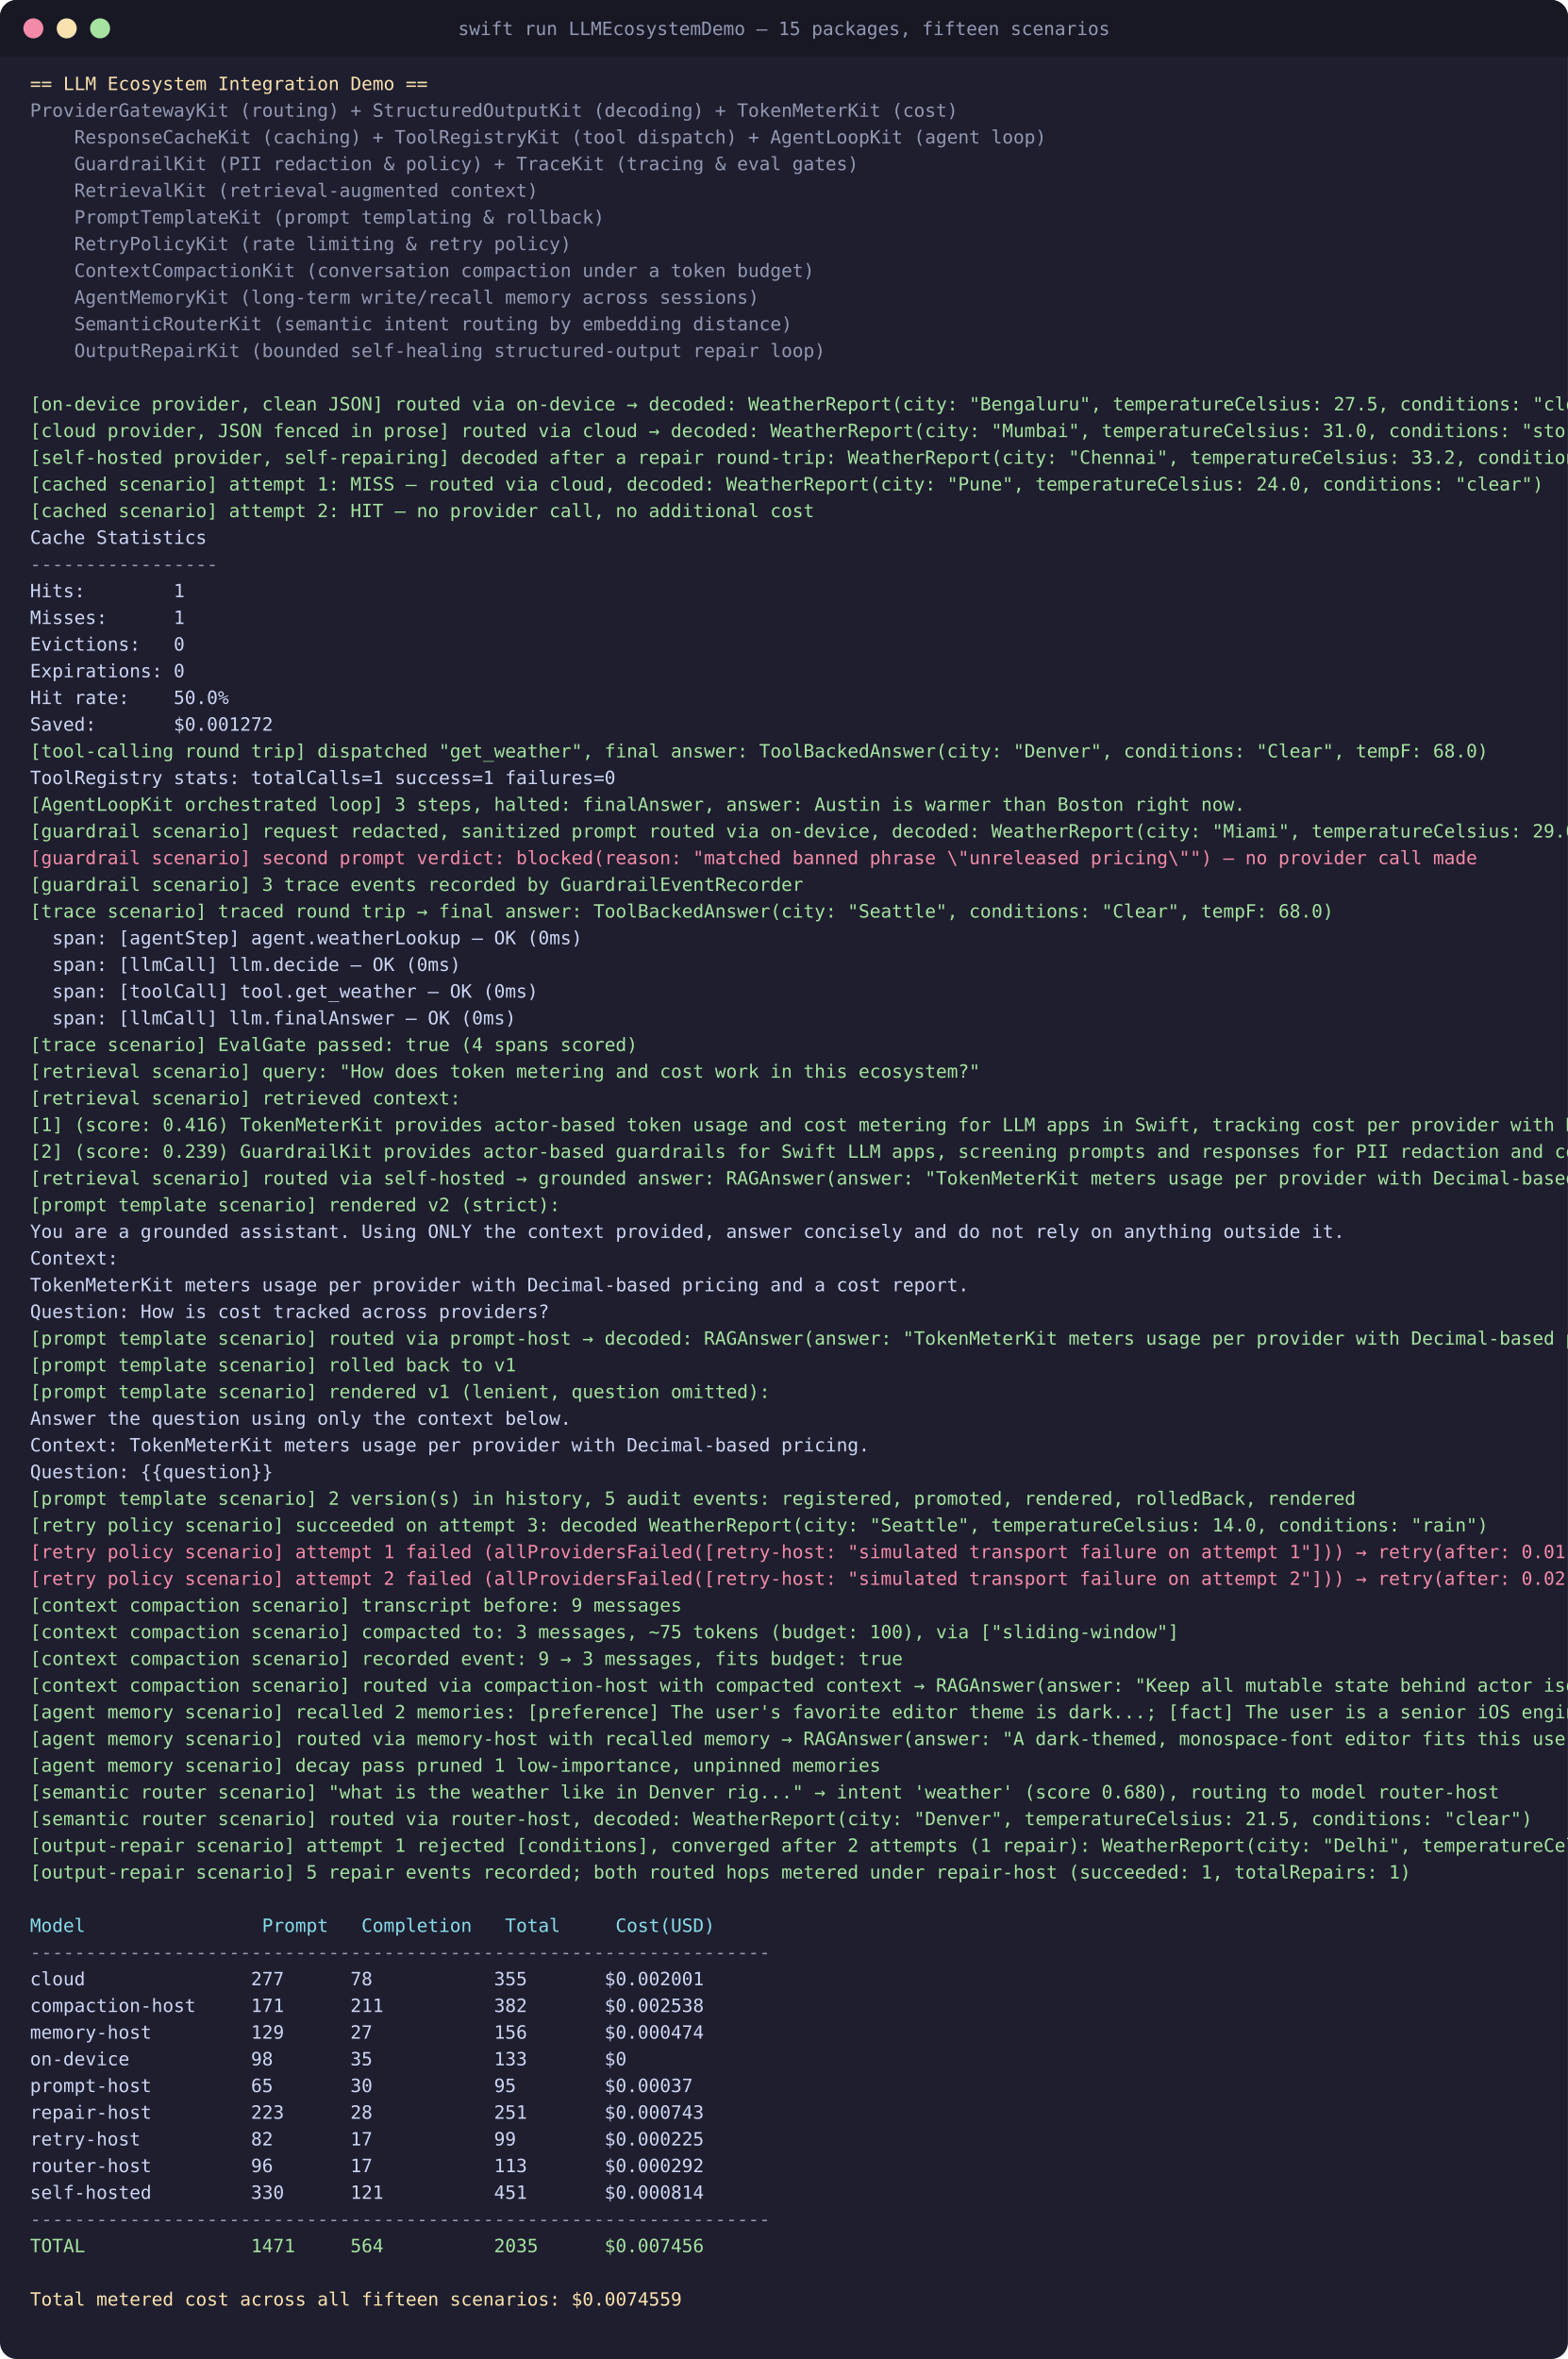
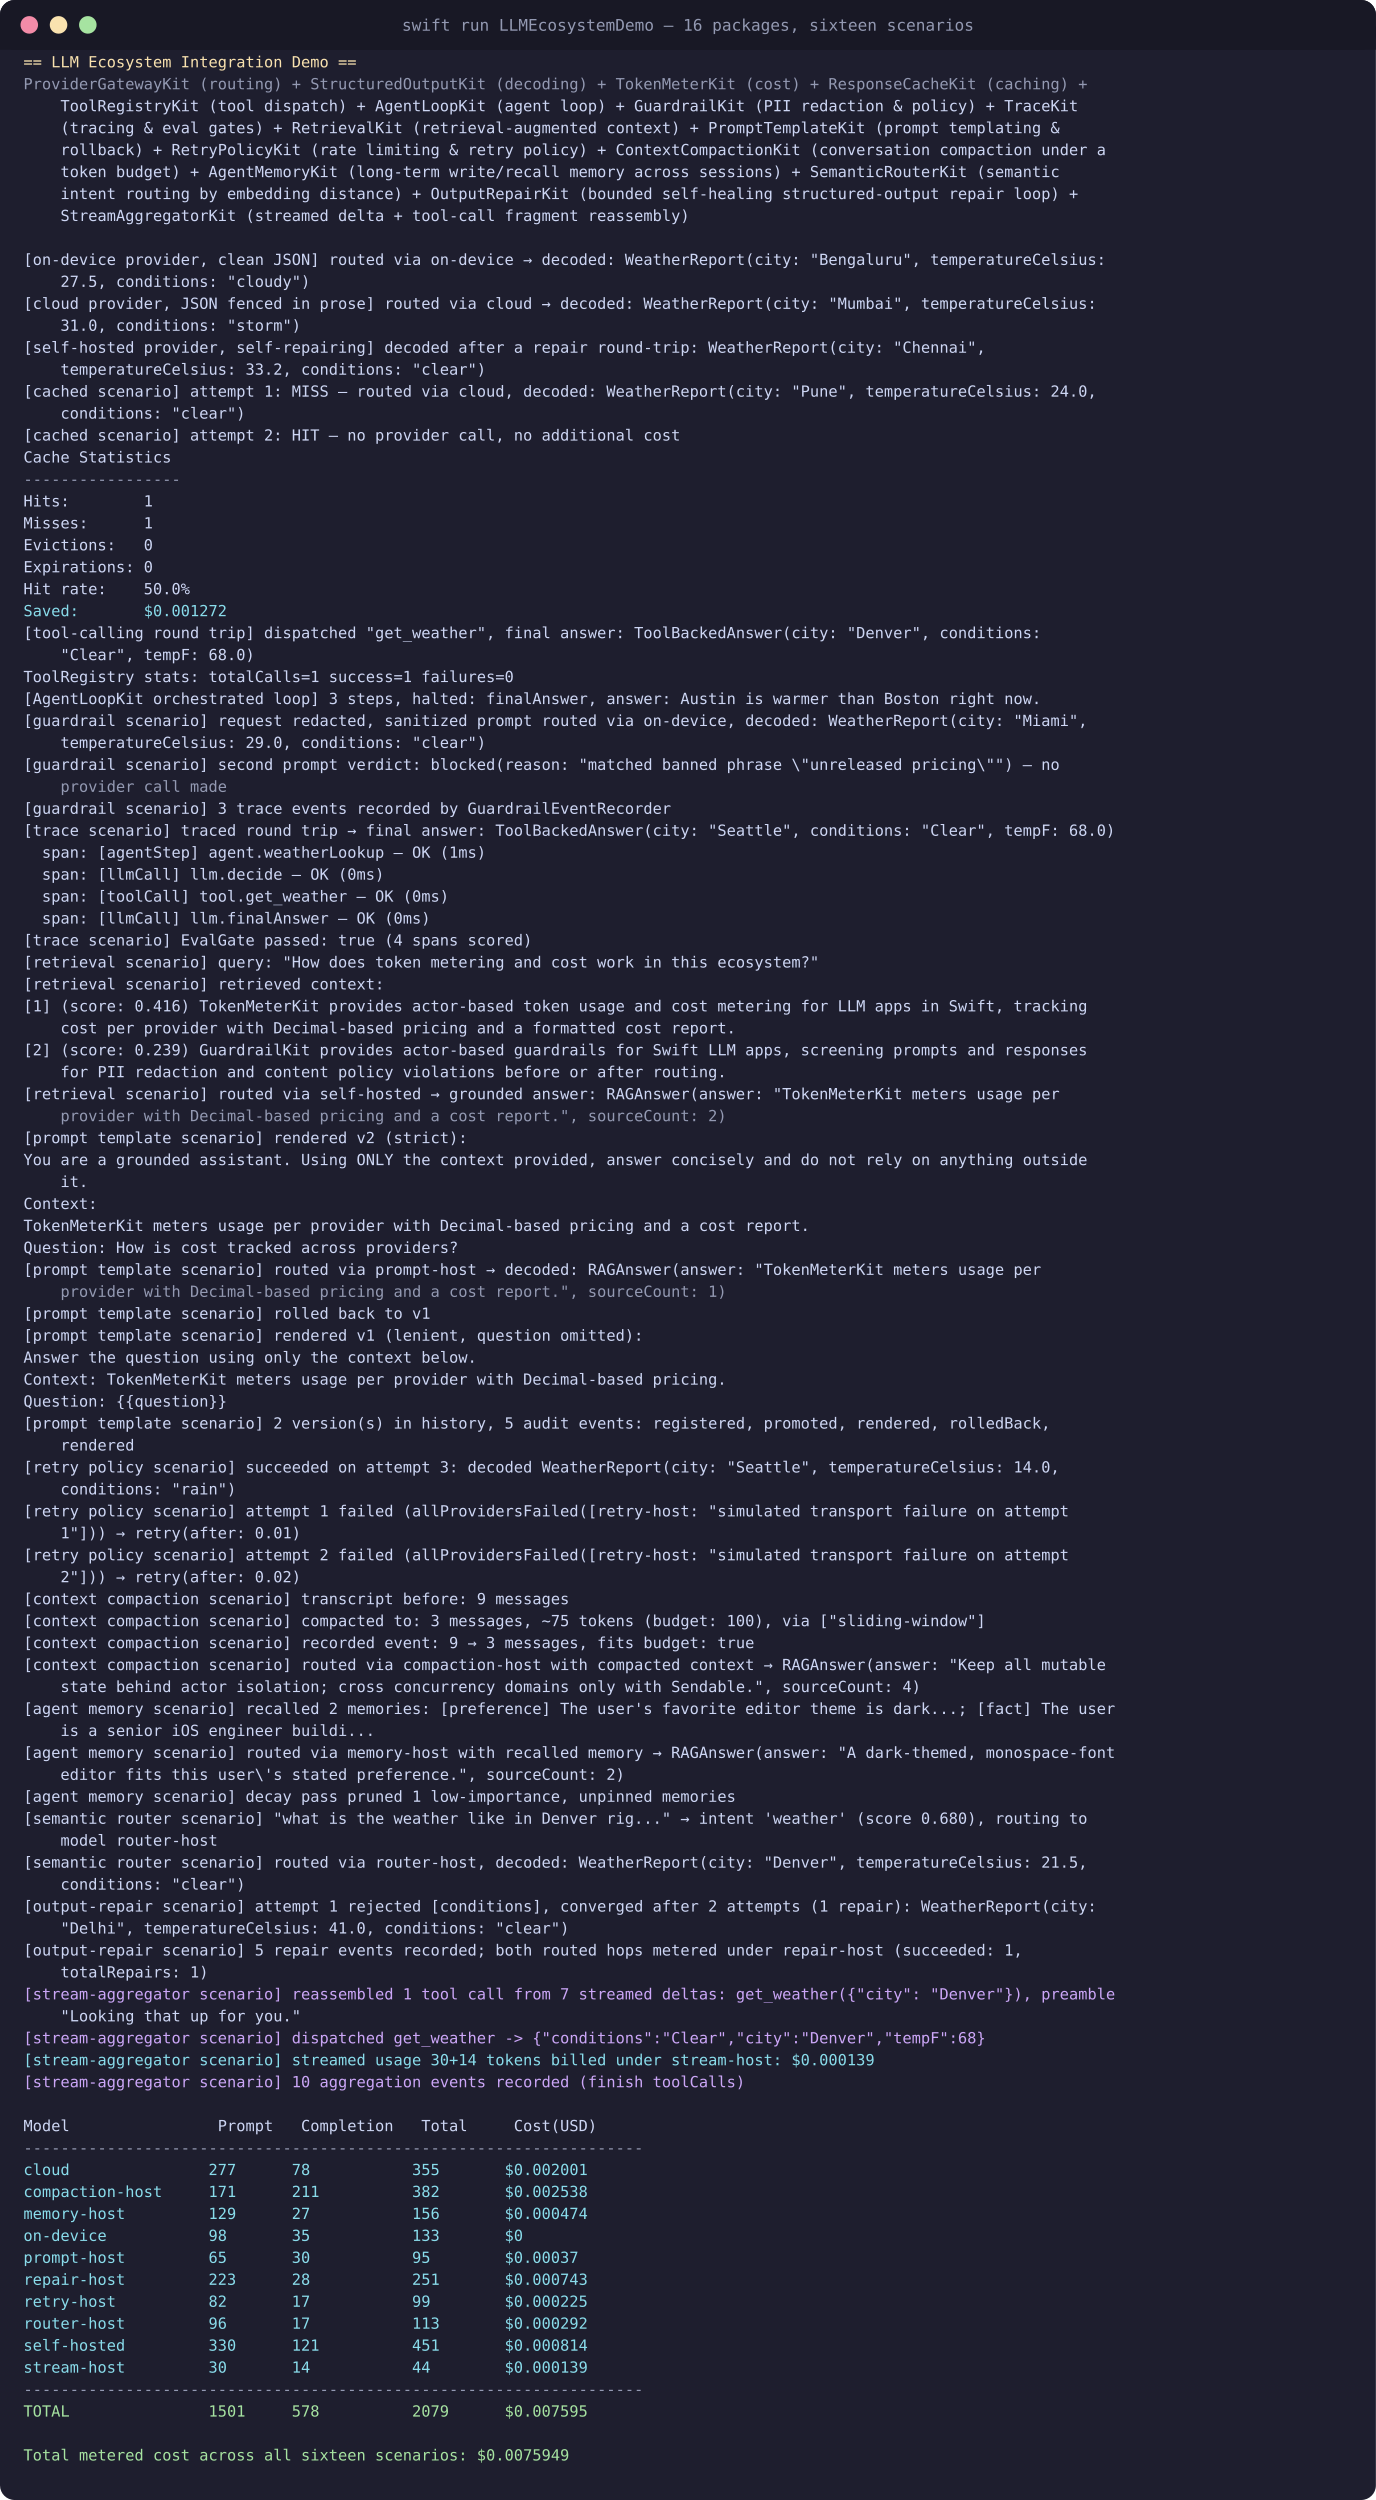
- <svg xmlns="http://www.w3.org/2000/svg" viewBox="0 0 940 1414" width="940" height="1414" font-family="Menlo, Monaco, monospace">
-   <rect width="940" height="1414" rx="10" fill="#1e1e2e" />
+ <svg xmlns="http://www.w3.org/2000/svg" viewBox="0 0 940 1708" width="940" height="1708" font-family="Menlo, Monaco, monospace">
+   <rect width="940" height="1708" rx="10" fill="#1e1e2e" />
  <rect width="940" height="34" rx="10" fill="#181825" />
  <rect y="18" width="940" height="16" fill="#181825" />
  <circle cx="20" cy="17" r="6" fill="#f38ba8" />
  <circle cx="40" cy="17" r="6" fill="#f9e2af" />
  <circle cx="60" cy="17" r="6" fill="#a6e3a1" />
-   <text x="470" y="21" font-size="11" fill="#9399b2" text-anchor="middle">swift run LLMEcosystemDemo — 15 packages, fifteen scenarios</text>
-   <text x="18" y="54" font-size="11" fill="#f9e2af" xml:space="preserve">== LLM Ecosystem Integration Demo ==</text>
-   <text x="18" y="70" font-size="11" fill="#9399b2" xml:space="preserve">ProviderGatewayKit (routing) + StructuredOutputKit (decoding) + TokenMeterKit (cost)</text>
-   <text x="18" y="86" font-size="11" fill="#9399b2" xml:space="preserve">    ResponseCacheKit (caching) + ToolRegistryKit (tool dispatch) + AgentLoopKit (agent loop)</text>
-   <text x="18" y="102" font-size="11" fill="#9399b2" xml:space="preserve">    GuardrailKit (PII redaction &amp; policy) + TraceKit (tracing &amp; eval gates)</text>
-   <text x="18" y="118" font-size="11" fill="#9399b2" xml:space="preserve">    RetrievalKit (retrieval-augmented context)</text>
-   <text x="18" y="134" font-size="11" fill="#9399b2" xml:space="preserve">    PromptTemplateKit (prompt templating &amp; rollback)</text>
-   <text x="18" y="150" font-size="11" fill="#9399b2" xml:space="preserve">    RetryPolicyKit (rate limiting &amp; retry policy)</text>
-   <text x="18" y="166" font-size="11" fill="#9399b2" xml:space="preserve">    ContextCompactionKit (conversation compaction under a token budget)</text>
-   <text x="18" y="182" font-size="11" fill="#9399b2" xml:space="preserve">    AgentMemoryKit (long-term write/recall memory across sessions)</text>
-   <text x="18" y="198" font-size="11" fill="#9399b2" xml:space="preserve">    SemanticRouterKit (semantic intent routing by embedding distance)</text>
-   <text x="18" y="214" font-size="11" fill="#9399b2" xml:space="preserve">    OutputRepairKit (bounded self-healing structured-output repair loop)</text>
-   <text x="18" y="246" font-size="11" fill="#a6e3a1" xml:space="preserve">[on-device provider, clean JSON] routed via on-device → decoded: WeatherReport(city: "Bengaluru", temperatureCelsius: 27.5, conditions: "cloudy")</text>
-   <text x="18" y="262" font-size="11" fill="#a6e3a1" xml:space="preserve">[cloud provider, JSON fenced in prose] routed via cloud → decoded: WeatherReport(city: "Mumbai", temperatureCelsius: 31.0, conditions: "storm")</text>
-   <text x="18" y="278" font-size="11" fill="#a6e3a1" xml:space="preserve">[self-hosted provider, self-repairing] decoded after a repair round-trip: WeatherReport(city: "Chennai", temperatureCelsius: 33.2, conditions: "clear")</text>
-   <text x="18" y="294" font-size="11" fill="#a6e3a1" xml:space="preserve">[cached scenario] attempt 1: MISS — routed via cloud, decoded: WeatherReport(city: "Pune", temperatureCelsius: 24.0, conditions: "clear")</text>
-   <text x="18" y="310" font-size="11" fill="#a6e3a1" xml:space="preserve">[cached scenario] attempt 2: HIT — no provider call, no additional cost</text>
-   <text x="18" y="326" font-size="11" fill="#cdd6f4" xml:space="preserve">Cache Statistics</text>
-   <text x="18" y="342" font-size="11" fill="#9399b2" xml:space="preserve">-----------------</text>
-   <text x="18" y="358" font-size="11" fill="#cdd6f4" xml:space="preserve">Hits:        1</text>
-   <text x="18" y="374" font-size="11" fill="#cdd6f4" xml:space="preserve">Misses:      1</text>
-   <text x="18" y="390" font-size="11" fill="#cdd6f4" xml:space="preserve">Evictions:   0</text>
-   <text x="18" y="406" font-size="11" fill="#cdd6f4" xml:space="preserve">Expirations: 0</text>
-   <text x="18" y="422" font-size="11" fill="#cdd6f4" xml:space="preserve">Hit rate:    50.0%</text>
-   <text x="18" y="438" font-size="11" fill="#cdd6f4" xml:space="preserve">Saved:       $0.001272</text>
-   <text x="18" y="454" font-size="11" fill="#a6e3a1" xml:space="preserve">[tool-calling round trip] dispatched "get_weather", final answer: ToolBackedAnswer(city: "Denver", conditions: "Clear", tempF: 68.0)</text>
-   <text x="18" y="470" font-size="11" fill="#cdd6f4" xml:space="preserve">ToolRegistry stats: totalCalls=1 success=1 failures=0</text>
-   <text x="18" y="486" font-size="11" fill="#a6e3a1" xml:space="preserve">[AgentLoopKit orchestrated loop] 3 steps, halted: finalAnswer, answer: Austin is warmer than Boston right now.</text>
-   <text x="18" y="502" font-size="11" fill="#a6e3a1" xml:space="preserve">[guardrail scenario] request redacted, sanitized prompt routed via on-device, decoded: WeatherReport(city: "Miami", temperatureCelsius: 29.0, conditions: "clear")</text>
-   <text x="18" y="518" font-size="11" fill="#f38ba8" xml:space="preserve">[guardrail scenario] second prompt verdict: blocked(reason: "matched banned phrase \"unreleased pricing\"") — no provider call made</text>
-   <text x="18" y="534" font-size="11" fill="#a6e3a1" xml:space="preserve">[guardrail scenario] 3 trace events recorded by GuardrailEventRecorder</text>
-   <text x="18" y="550" font-size="11" fill="#a6e3a1" xml:space="preserve">[trace scenario] traced round trip → final answer: ToolBackedAnswer(city: "Seattle", conditions: "Clear", tempF: 68.0)</text>
-   <text x="18" y="566" font-size="11" fill="#cdd6f4" xml:space="preserve">  span: [agentStep] agent.weatherLookup — OK (0ms)</text>
-   <text x="18" y="582" font-size="11" fill="#cdd6f4" xml:space="preserve">  span: [llmCall] llm.decide — OK (0ms)</text>
-   <text x="18" y="598" font-size="11" fill="#cdd6f4" xml:space="preserve">  span: [toolCall] tool.get_weather — OK (0ms)</text>
-   <text x="18" y="614" font-size="11" fill="#cdd6f4" xml:space="preserve">  span: [llmCall] llm.finalAnswer — OK (0ms)</text>
-   <text x="18" y="630" font-size="11" fill="#a6e3a1" xml:space="preserve">[trace scenario] EvalGate passed: true (4 spans scored)</text>
-   <text x="18" y="646" font-size="11" fill="#a6e3a1" xml:space="preserve">[retrieval scenario] query: "How does token metering and cost work in this ecosystem?"</text>
-   <text x="18" y="662" font-size="11" fill="#a6e3a1" xml:space="preserve">[retrieval scenario] retrieved context:</text>
-   <text x="18" y="678" font-size="11" fill="#a6e3a1" xml:space="preserve">[1] (score: 0.416) TokenMeterKit provides actor-based token usage and cost metering for LLM apps in Swift, tracking cost per provider with Decimal-based pricing and a formatted cost report.</text>
-   <text x="18" y="694" font-size="11" fill="#a6e3a1" xml:space="preserve">[2] (score: 0.239) GuardrailKit provides actor-based guardrails for Swift LLM apps, screening prompts and responses for PII redaction and content policy violations before or after routing.</text>
-   <text x="18" y="710" font-size="11" fill="#a6e3a1" xml:space="preserve">[retrieval scenario] routed via self-hosted → grounded answer: RAGAnswer(answer: "TokenMeterKit meters usage per provider with Decimal-based pricing and a cost report.", sourceCount: 2)</text>
-   <text x="18" y="726" font-size="11" fill="#a6e3a1" xml:space="preserve">[prompt template scenario] rendered v2 (strict):</text>
-   <text x="18" y="742" font-size="11" fill="#cdd6f4" xml:space="preserve">You are a grounded assistant. Using ONLY the context provided, answer concisely and do not rely on anything outside it.</text>
-   <text x="18" y="758" font-size="11" fill="#cdd6f4" xml:space="preserve">Context:</text>
-   <text x="18" y="774" font-size="11" fill="#cdd6f4" xml:space="preserve">TokenMeterKit meters usage per provider with Decimal-based pricing and a cost report.</text>
-   <text x="18" y="790" font-size="11" fill="#cdd6f4" xml:space="preserve">Question: How is cost tracked across providers?</text>
-   <text x="18" y="806" font-size="11" fill="#a6e3a1" xml:space="preserve">[prompt template scenario] routed via prompt-host → decoded: RAGAnswer(answer: "TokenMeterKit meters usage per provider with Decimal-based pricing and a cost report.", sourceCount: 1)</text>
-   <text x="18" y="822" font-size="11" fill="#a6e3a1" xml:space="preserve">[prompt template scenario] rolled back to v1</text>
-   <text x="18" y="838" font-size="11" fill="#a6e3a1" xml:space="preserve">[prompt template scenario] rendered v1 (lenient, question omitted):</text>
-   <text x="18" y="854" font-size="11" fill="#cdd6f4" xml:space="preserve">Answer the question using only the context below.</text>
-   <text x="18" y="870" font-size="11" fill="#cdd6f4" xml:space="preserve">Context: TokenMeterKit meters usage per provider with Decimal-based pricing.</text>
-   <text x="18" y="886" font-size="11" fill="#cdd6f4" xml:space="preserve">Question: {{question}}</text>
-   <text x="18" y="902" font-size="11" fill="#a6e3a1" xml:space="preserve">[prompt template scenario] 2 version(s) in history, 5 audit events: registered, promoted, rendered, rolledBack, rendered</text>
-   <text x="18" y="918" font-size="11" fill="#a6e3a1" xml:space="preserve">[retry policy scenario] succeeded on attempt 3: decoded WeatherReport(city: "Seattle", temperatureCelsius: 14.0, conditions: "rain")</text>
-   <text x="18" y="934" font-size="11" fill="#f38ba8" xml:space="preserve">[retry policy scenario] attempt 1 failed (allProvidersFailed([retry-host: "simulated transport failure on attempt 1"])) → retry(after: 0.01)</text>
-   <text x="18" y="950" font-size="11" fill="#f38ba8" xml:space="preserve">[retry policy scenario] attempt 2 failed (allProvidersFailed([retry-host: "simulated transport failure on attempt 2"])) → retry(after: 0.02)</text>
-   <text x="18" y="966" font-size="11" fill="#a6e3a1" xml:space="preserve">[context compaction scenario] transcript before: 9 messages</text>
-   <text x="18" y="982" font-size="11" fill="#a6e3a1" xml:space="preserve">[context compaction scenario] compacted to: 3 messages, ~75 tokens (budget: 100), via ["sliding-window"]</text>
-   <text x="18" y="998" font-size="11" fill="#a6e3a1" xml:space="preserve">[context compaction scenario] recorded event: 9 → 3 messages, fits budget: true</text>
-   <text x="18" y="1014" font-size="11" fill="#a6e3a1" xml:space="preserve">[context compaction scenario] routed via compaction-host with compacted context → RAGAnswer(answer: "Keep all mutable state behind actor isolation; cross concurrency domains only with Sendable.", sourceCount: 4)</text>
-   <text x="18" y="1030" font-size="11" fill="#a6e3a1" xml:space="preserve">[agent memory scenario] recalled 2 memories: [preference] The user's favorite editor theme is dark...; [fact] The user is a senior iOS engineer buildi...</text>
-   <text x="18" y="1046" font-size="11" fill="#a6e3a1" xml:space="preserve">[agent memory scenario] routed via memory-host with recalled memory → RAGAnswer(answer: "A dark-themed, monospace-font editor fits this user\'s stated preference.", sourceCount: 2)</text>
-   <text x="18" y="1062" font-size="11" fill="#a6e3a1" xml:space="preserve">[agent memory scenario] decay pass pruned 1 low-importance, unpinned memories</text>
-   <text x="18" y="1078" font-size="11" fill="#a6e3a1" xml:space="preserve">[semantic router scenario] "what is the weather like in Denver rig..." → intent 'weather' (score 0.680), routing to model router-host</text>
-   <text x="18" y="1094" font-size="11" fill="#a6e3a1" xml:space="preserve">[semantic router scenario] routed via router-host, decoded: WeatherReport(city: "Denver", temperatureCelsius: 21.5, conditions: "clear")</text>
-   <text x="18" y="1110" font-size="11" fill="#a6e3a1" xml:space="preserve">[output-repair scenario] attempt 1 rejected [conditions], converged after 2 attempts (1 repair): WeatherReport(city: "Delhi", temperatureCelsius: 41.0, conditions: "clear")</text>
-   <text x="18" y="1126" font-size="11" fill="#a6e3a1" xml:space="preserve">[output-repair scenario] 5 repair events recorded; both routed hops metered under repair-host (succeeded: 1, totalRepairs: 1)</text>
-   <text x="18" y="1142" font-size="11" fill="#cdd6f4" xml:space="preserve" />
-   <text x="18" y="1158" font-size="11" fill="#89dceb" xml:space="preserve">Model                Prompt   Completion   Total     Cost(USD)</text>
-   <text x="18" y="1174" font-size="11" fill="#9399b2" xml:space="preserve">-------------------------------------------------------------------</text>
-   <text x="18" y="1190" font-size="11" fill="#cdd6f4" xml:space="preserve">cloud               277      78           355       $0.002001</text>
-   <text x="18" y="1206" font-size="11" fill="#cdd6f4" xml:space="preserve">compaction-host     171      211          382       $0.002538</text>
-   <text x="18" y="1222" font-size="11" fill="#cdd6f4" xml:space="preserve">memory-host         129      27           156       $0.000474</text>
-   <text x="18" y="1238" font-size="11" fill="#cdd6f4" xml:space="preserve">on-device           98       35           133       $0</text>
-   <text x="18" y="1254" font-size="11" fill="#cdd6f4" xml:space="preserve">prompt-host         65       30           95        $0.00037</text>
-   <text x="18" y="1270" font-size="11" fill="#cdd6f4" xml:space="preserve">repair-host         223      28           251       $0.000743</text>
-   <text x="18" y="1286" font-size="11" fill="#cdd6f4" xml:space="preserve">retry-host          82       17           99        $0.000225</text>
-   <text x="18" y="1302" font-size="11" fill="#cdd6f4" xml:space="preserve">router-host         96       17           113       $0.000292</text>
-   <text x="18" y="1318" font-size="11" fill="#cdd6f4" xml:space="preserve">self-hosted         330      121          451       $0.000814</text>
-   <text x="18" y="1334" font-size="11" fill="#9399b2" xml:space="preserve">-------------------------------------------------------------------</text>
-   <text x="18" y="1350" font-size="11" fill="#a6e3a1" xml:space="preserve">TOTAL               1471     564          2035      $0.007456</text>
-   <text x="18" y="1366" font-size="11" fill="#cdd6f4" xml:space="preserve" />
-   <text x="18" y="1382" font-size="11" fill="#f9e2af" xml:space="preserve">Total metered cost across all fifteen scenarios: $0.0074559</text>
+   <text x="470" y="21" font-size="11" fill="#9399b2" text-anchor="middle">swift run LLMEcosystemDemo — 16 packages, sixteen scenarios</text>
+   <text x="16" y="46" font-size="10.5" fill="#f9e2af" xml:space="preserve">== LLM Ecosystem Integration Demo ==</text>
+   <text x="16" y="61" font-size="10.5" fill="#9399b2" xml:space="preserve">ProviderGatewayKit (routing) + StructuredOutputKit (decoding) + TokenMeterKit (cost) + ResponseCacheKit (caching) +</text>
+   <text x="16" y="76" font-size="10.5" fill="#cdd6f4" xml:space="preserve">    ToolRegistryKit (tool dispatch) + AgentLoopKit (agent loop) + GuardrailKit (PII redaction &amp; policy) + TraceKit</text>
+   <text x="16" y="91" font-size="10.5" fill="#cdd6f4" xml:space="preserve">    (tracing &amp; eval gates) + RetrievalKit (retrieval-augmented context) + PromptTemplateKit (prompt templating &amp;</text>
+   <text x="16" y="106" font-size="10.5" fill="#cdd6f4" xml:space="preserve">    rollback) + RetryPolicyKit (rate limiting &amp; retry policy) + ContextCompactionKit (conversation compaction under a</text>
+   <text x="16" y="121" font-size="10.5" fill="#cdd6f4" xml:space="preserve">    token budget) + AgentMemoryKit (long-term write/recall memory across sessions) + SemanticRouterKit (semantic</text>
+   <text x="16" y="136" font-size="10.5" fill="#cdd6f4" xml:space="preserve">    intent routing by embedding distance) + OutputRepairKit (bounded self-healing structured-output repair loop) +</text>
+   <text x="16" y="151" font-size="10.5" fill="#cdd6f4" xml:space="preserve">    StreamAggregatorKit (streamed delta + tool-call fragment reassembly)</text>
+   <text x="16" y="181" font-size="10.5" fill="#cdd6f4" xml:space="preserve">[on-device provider, clean JSON] routed via on-device → decoded: WeatherReport(city: "Bengaluru", temperatureCelsius:</text>
+   <text x="16" y="196" font-size="10.5" fill="#cdd6f4" xml:space="preserve">    27.5, conditions: "cloudy")</text>
+   <text x="16" y="211" font-size="10.5" fill="#cdd6f4" xml:space="preserve">[cloud provider, JSON fenced in prose] routed via cloud → decoded: WeatherReport(city: "Mumbai", temperatureCelsius:</text>
+   <text x="16" y="226" font-size="10.5" fill="#cdd6f4" xml:space="preserve">    31.0, conditions: "storm")</text>
+   <text x="16" y="241" font-size="10.5" fill="#cdd6f4" xml:space="preserve">[self-hosted provider, self-repairing] decoded after a repair round-trip: WeatherReport(city: "Chennai",</text>
+   <text x="16" y="256" font-size="10.5" fill="#cdd6f4" xml:space="preserve">    temperatureCelsius: 33.2, conditions: "clear")</text>
+   <text x="16" y="271" font-size="10.5" fill="#cdd6f4" xml:space="preserve">[cached scenario] attempt 1: MISS — routed via cloud, decoded: WeatherReport(city: "Pune", temperatureCelsius: 24.0,</text>
+   <text x="16" y="286" font-size="10.5" fill="#cdd6f4" xml:space="preserve">    conditions: "clear")</text>
+   <text x="16" y="301" font-size="10.5" fill="#cdd6f4" xml:space="preserve">[cached scenario] attempt 2: HIT — no provider call, no additional cost</text>
+   <text x="16" y="316" font-size="10.5" fill="#cdd6f4" xml:space="preserve">Cache Statistics</text>
+   <text x="16" y="331" font-size="10.5" fill="#9399b2" xml:space="preserve">-----------------</text>
+   <text x="16" y="346" font-size="10.5" fill="#cdd6f4" xml:space="preserve">Hits:        1</text>
+   <text x="16" y="361" font-size="10.5" fill="#cdd6f4" xml:space="preserve">Misses:      1</text>
+   <text x="16" y="376" font-size="10.5" fill="#cdd6f4" xml:space="preserve">Evictions:   0</text>
+   <text x="16" y="391" font-size="10.5" fill="#cdd6f4" xml:space="preserve">Expirations: 0</text>
+   <text x="16" y="406" font-size="10.5" fill="#cdd6f4" xml:space="preserve">Hit rate:    50.0%</text>
+   <text x="16" y="421" font-size="10.5" fill="#89dceb" xml:space="preserve">Saved:       $0.001272</text>
+   <text x="16" y="436" font-size="10.5" fill="#cdd6f4" xml:space="preserve">[tool-calling round trip] dispatched "get_weather", final answer: ToolBackedAnswer(city: "Denver", conditions:</text>
+   <text x="16" y="451" font-size="10.5" fill="#cdd6f4" xml:space="preserve">    "Clear", tempF: 68.0)</text>
+   <text x="16" y="466" font-size="10.5" fill="#cdd6f4" xml:space="preserve">ToolRegistry stats: totalCalls=1 success=1 failures=0</text>
+   <text x="16" y="481" font-size="10.5" fill="#cdd6f4" xml:space="preserve">[AgentLoopKit orchestrated loop] 3 steps, halted: finalAnswer, answer: Austin is warmer than Boston right now.</text>
+   <text x="16" y="496" font-size="10.5" fill="#cdd6f4" xml:space="preserve">[guardrail scenario] request redacted, sanitized prompt routed via on-device, decoded: WeatherReport(city: "Miami",</text>
+   <text x="16" y="511" font-size="10.5" fill="#cdd6f4" xml:space="preserve">    temperatureCelsius: 29.0, conditions: "clear")</text>
+   <text x="16" y="526" font-size="10.5" fill="#cdd6f4" xml:space="preserve">[guardrail scenario] second prompt verdict: blocked(reason: "matched banned phrase \"unreleased pricing\"") — no</text>
+   <text x="16" y="541" font-size="10.5" fill="#9399b2" xml:space="preserve">    provider call made</text>
+   <text x="16" y="556" font-size="10.5" fill="#cdd6f4" xml:space="preserve">[guardrail scenario] 3 trace events recorded by GuardrailEventRecorder</text>
+   <text x="16" y="571" font-size="10.5" fill="#cdd6f4" xml:space="preserve">[trace scenario] traced round trip → final answer: ToolBackedAnswer(city: "Seattle", conditions: "Clear", tempF: 68.0)</text>
+   <text x="16" y="586" font-size="10.5" fill="#cdd6f4" xml:space="preserve">  span: [agentStep] agent.weatherLookup — OK (1ms)</text>
+   <text x="16" y="601" font-size="10.5" fill="#cdd6f4" xml:space="preserve">  span: [llmCall] llm.decide — OK (0ms)</text>
+   <text x="16" y="616" font-size="10.5" fill="#cdd6f4" xml:space="preserve">  span: [toolCall] tool.get_weather — OK (0ms)</text>
+   <text x="16" y="631" font-size="10.5" fill="#cdd6f4" xml:space="preserve">  span: [llmCall] llm.finalAnswer — OK (0ms)</text>
+   <text x="16" y="646" font-size="10.5" fill="#cdd6f4" xml:space="preserve">[trace scenario] EvalGate passed: true (4 spans scored)</text>
+   <text x="16" y="661" font-size="10.5" fill="#cdd6f4" xml:space="preserve">[retrieval scenario] query: "How does token metering and cost work in this ecosystem?"</text>
+   <text x="16" y="676" font-size="10.5" fill="#cdd6f4" xml:space="preserve">[retrieval scenario] retrieved context:</text>
+   <text x="16" y="691" font-size="10.5" fill="#cdd6f4" xml:space="preserve">[1] (score: 0.416) TokenMeterKit provides actor-based token usage and cost metering for LLM apps in Swift, tracking</text>
+   <text x="16" y="706" font-size="10.5" fill="#cdd6f4" xml:space="preserve">    cost per provider with Decimal-based pricing and a formatted cost report.</text>
+   <text x="16" y="721" font-size="10.5" fill="#cdd6f4" xml:space="preserve">[2] (score: 0.239) GuardrailKit provides actor-based guardrails for Swift LLM apps, screening prompts and responses</text>
+   <text x="16" y="736" font-size="10.5" fill="#cdd6f4" xml:space="preserve">    for PII redaction and content policy violations before or after routing.</text>
+   <text x="16" y="751" font-size="10.5" fill="#cdd6f4" xml:space="preserve">[retrieval scenario] routed via self-hosted → grounded answer: RAGAnswer(answer: "TokenMeterKit meters usage per</text>
+   <text x="16" y="766" font-size="10.5" fill="#9399b2" xml:space="preserve">    provider with Decimal-based pricing and a cost report.", sourceCount: 2)</text>
+   <text x="16" y="781" font-size="10.5" fill="#cdd6f4" xml:space="preserve">[prompt template scenario] rendered v2 (strict):</text>
+   <text x="16" y="796" font-size="10.5" fill="#cdd6f4" xml:space="preserve">You are a grounded assistant. Using ONLY the context provided, answer concisely and do not rely on anything outside</text>
+   <text x="16" y="811" font-size="10.5" fill="#cdd6f4" xml:space="preserve">    it.</text>
+   <text x="16" y="826" font-size="10.5" fill="#cdd6f4" xml:space="preserve">Context:</text>
+   <text x="16" y="841" font-size="10.5" fill="#cdd6f4" xml:space="preserve">TokenMeterKit meters usage per provider with Decimal-based pricing and a cost report.</text>
+   <text x="16" y="856" font-size="10.5" fill="#cdd6f4" xml:space="preserve">Question: How is cost tracked across providers?</text>
+   <text x="16" y="871" font-size="10.5" fill="#cdd6f4" xml:space="preserve">[prompt template scenario] routed via prompt-host → decoded: RAGAnswer(answer: "TokenMeterKit meters usage per</text>
+   <text x="16" y="886" font-size="10.5" fill="#9399b2" xml:space="preserve">    provider with Decimal-based pricing and a cost report.", sourceCount: 1)</text>
+   <text x="16" y="901" font-size="10.5" fill="#cdd6f4" xml:space="preserve">[prompt template scenario] rolled back to v1</text>
+   <text x="16" y="916" font-size="10.5" fill="#cdd6f4" xml:space="preserve">[prompt template scenario] rendered v1 (lenient, question omitted):</text>
+   <text x="16" y="931" font-size="10.5" fill="#cdd6f4" xml:space="preserve">Answer the question using only the context below.</text>
+   <text x="16" y="946" font-size="10.5" fill="#cdd6f4" xml:space="preserve">Context: TokenMeterKit meters usage per provider with Decimal-based pricing.</text>
+   <text x="16" y="961" font-size="10.5" fill="#cdd6f4" xml:space="preserve">Question: {{question}}</text>
+   <text x="16" y="976" font-size="10.5" fill="#cdd6f4" xml:space="preserve">[prompt template scenario] 2 version(s) in history, 5 audit events: registered, promoted, rendered, rolledBack,</text>
+   <text x="16" y="991" font-size="10.5" fill="#cdd6f4" xml:space="preserve">    rendered</text>
+   <text x="16" y="1006" font-size="10.5" fill="#cdd6f4" xml:space="preserve">[retry policy scenario] succeeded on attempt 3: decoded WeatherReport(city: "Seattle", temperatureCelsius: 14.0,</text>
+   <text x="16" y="1021" font-size="10.5" fill="#cdd6f4" xml:space="preserve">    conditions: "rain")</text>
+   <text x="16" y="1036" font-size="10.5" fill="#cdd6f4" xml:space="preserve">[retry policy scenario] attempt 1 failed (allProvidersFailed([retry-host: "simulated transport failure on attempt</text>
+   <text x="16" y="1051" font-size="10.5" fill="#cdd6f4" xml:space="preserve">    1"])) → retry(after: 0.01)</text>
+   <text x="16" y="1066" font-size="10.5" fill="#cdd6f4" xml:space="preserve">[retry policy scenario] attempt 2 failed (allProvidersFailed([retry-host: "simulated transport failure on attempt</text>
+   <text x="16" y="1081" font-size="10.5" fill="#cdd6f4" xml:space="preserve">    2"])) → retry(after: 0.02)</text>
+   <text x="16" y="1096" font-size="10.5" fill="#cdd6f4" xml:space="preserve">[context compaction scenario] transcript before: 9 messages</text>
+   <text x="16" y="1111" font-size="10.5" fill="#cdd6f4" xml:space="preserve">[context compaction scenario] compacted to: 3 messages, ~75 tokens (budget: 100), via ["sliding-window"]</text>
+   <text x="16" y="1126" font-size="10.5" fill="#cdd6f4" xml:space="preserve">[context compaction scenario] recorded event: 9 → 3 messages, fits budget: true</text>
+   <text x="16" y="1141" font-size="10.5" fill="#cdd6f4" xml:space="preserve">[context compaction scenario] routed via compaction-host with compacted context → RAGAnswer(answer: "Keep all mutable</text>
+   <text x="16" y="1156" font-size="10.5" fill="#cdd6f4" xml:space="preserve">    state behind actor isolation; cross concurrency domains only with Sendable.", sourceCount: 4)</text>
+   <text x="16" y="1171" font-size="10.5" fill="#cdd6f4" xml:space="preserve">[agent memory scenario] recalled 2 memories: [preference] The user's favorite editor theme is dark...; [fact] The user</text>
+   <text x="16" y="1186" font-size="10.5" fill="#cdd6f4" xml:space="preserve">    is a senior iOS engineer buildi...</text>
+   <text x="16" y="1201" font-size="10.5" fill="#cdd6f4" xml:space="preserve">[agent memory scenario] routed via memory-host with recalled memory → RAGAnswer(answer: "A dark-themed, monospace-font</text>
+   <text x="16" y="1216" font-size="10.5" fill="#cdd6f4" xml:space="preserve">    editor fits this user\'s stated preference.", sourceCount: 2)</text>
+   <text x="16" y="1231" font-size="10.5" fill="#cdd6f4" xml:space="preserve">[agent memory scenario] decay pass pruned 1 low-importance, unpinned memories</text>
+   <text x="16" y="1246" font-size="10.5" fill="#cdd6f4" xml:space="preserve">[semantic router scenario] "what is the weather like in Denver rig..." → intent 'weather' (score 0.680), routing to</text>
+   <text x="16" y="1261" font-size="10.5" fill="#cdd6f4" xml:space="preserve">    model router-host</text>
+   <text x="16" y="1276" font-size="10.5" fill="#cdd6f4" xml:space="preserve">[semantic router scenario] routed via router-host, decoded: WeatherReport(city: "Denver", temperatureCelsius: 21.5,</text>
+   <text x="16" y="1291" font-size="10.5" fill="#cdd6f4" xml:space="preserve">    conditions: "clear")</text>
+   <text x="16" y="1306" font-size="10.5" fill="#cdd6f4" xml:space="preserve">[output-repair scenario] attempt 1 rejected [conditions], converged after 2 attempts (1 repair): WeatherReport(city:</text>
+   <text x="16" y="1321" font-size="10.5" fill="#cdd6f4" xml:space="preserve">    "Delhi", temperatureCelsius: 41.0, conditions: "clear")</text>
+   <text x="16" y="1336" font-size="10.5" fill="#cdd6f4" xml:space="preserve">[output-repair scenario] 5 repair events recorded; both routed hops metered under repair-host (succeeded: 1,</text>
+   <text x="16" y="1351" font-size="10.5" fill="#cdd6f4" xml:space="preserve">    totalRepairs: 1)</text>
+   <text x="16" y="1366" font-size="10.5" fill="#cba6f7" xml:space="preserve">[stream-aggregator scenario] reassembled 1 tool call from 7 streamed deltas: get_weather({"city": "Denver"}), preamble</text>
+   <text x="16" y="1381" font-size="10.5" fill="#cdd6f4" xml:space="preserve">    "Looking that up for you."</text>
+   <text x="16" y="1396" font-size="10.5" fill="#cba6f7" xml:space="preserve">[stream-aggregator scenario] dispatched get_weather -&gt; {"conditions":"Clear","city":"Denver","tempF":68}</text>
+   <text x="16" y="1411" font-size="10.5" fill="#89dceb" xml:space="preserve">[stream-aggregator scenario] streamed usage 30+14 tokens billed under stream-host: $0.000139</text>
+   <text x="16" y="1426" font-size="10.5" fill="#cba6f7" xml:space="preserve">[stream-aggregator scenario] 10 aggregation events recorded (finish toolCalls)</text>
+   <text x="16" y="1456" font-size="10.5" fill="#cdd6f4" xml:space="preserve">Model                Prompt   Completion   Total     Cost(USD)</text>
+   <text x="16" y="1471" font-size="10.5" fill="#9399b2" xml:space="preserve">-------------------------------------------------------------------</text>
+   <text x="16" y="1486" font-size="10.5" fill="#89dceb" xml:space="preserve">cloud               277      78           355       $0.002001</text>
+   <text x="16" y="1501" font-size="10.5" fill="#89dceb" xml:space="preserve">compaction-host     171      211          382       $0.002538</text>
+   <text x="16" y="1516" font-size="10.5" fill="#89dceb" xml:space="preserve">memory-host         129      27           156       $0.000474</text>
+   <text x="16" y="1531" font-size="10.5" fill="#89dceb" xml:space="preserve">on-device           98       35           133       $0</text>
+   <text x="16" y="1546" font-size="10.5" fill="#89dceb" xml:space="preserve">prompt-host         65       30           95        $0.00037</text>
+   <text x="16" y="1561" font-size="10.5" fill="#89dceb" xml:space="preserve">repair-host         223      28           251       $0.000743</text>
+   <text x="16" y="1576" font-size="10.5" fill="#89dceb" xml:space="preserve">retry-host          82       17           99        $0.000225</text>
+   <text x="16" y="1591" font-size="10.5" fill="#89dceb" xml:space="preserve">router-host         96       17           113       $0.000292</text>
+   <text x="16" y="1606" font-size="10.5" fill="#89dceb" xml:space="preserve">self-hosted         330      121          451       $0.000814</text>
+   <text x="16" y="1621" font-size="10.5" fill="#89dceb" xml:space="preserve">stream-host         30       14           44        $0.000139</text>
+   <text x="16" y="1636" font-size="10.5" fill="#9399b2" xml:space="preserve">-------------------------------------------------------------------</text>
+   <text x="16" y="1651" font-size="10.5" fill="#a6e3a1" xml:space="preserve">TOTAL               1501     578          2079      $0.007595</text>
+   <text x="16" y="1681" font-size="10.5" fill="#a6e3a1" xml:space="preserve">Total metered cost across all sixteen scenarios: $0.0075949</text>
</svg>
